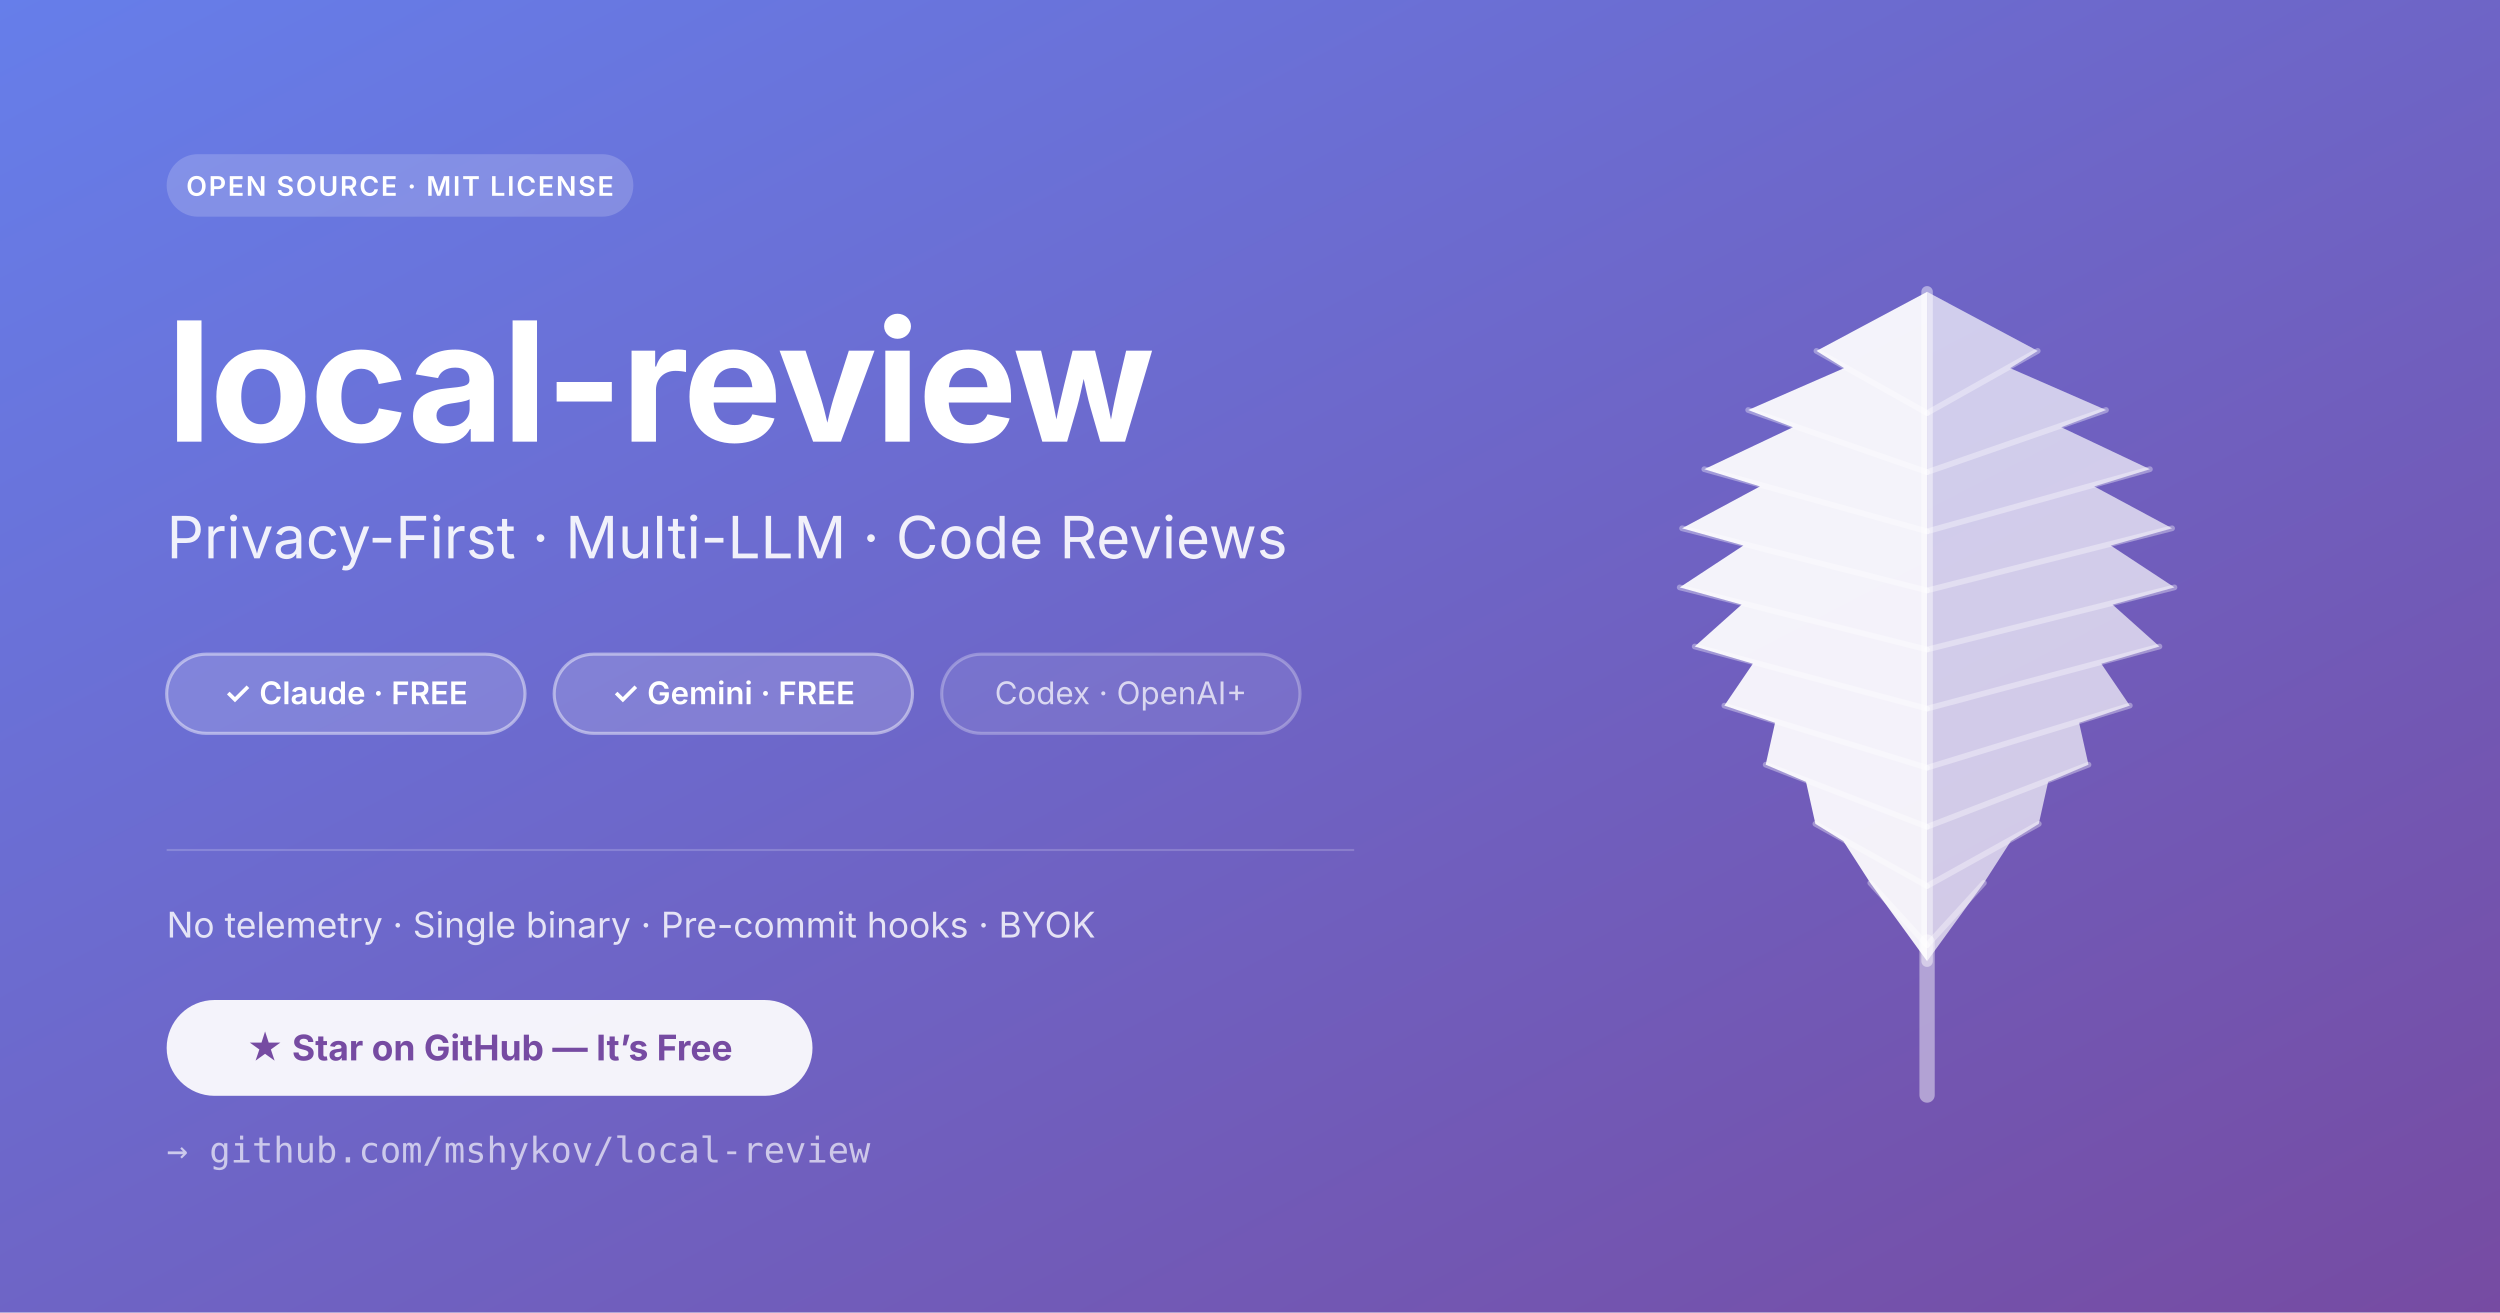
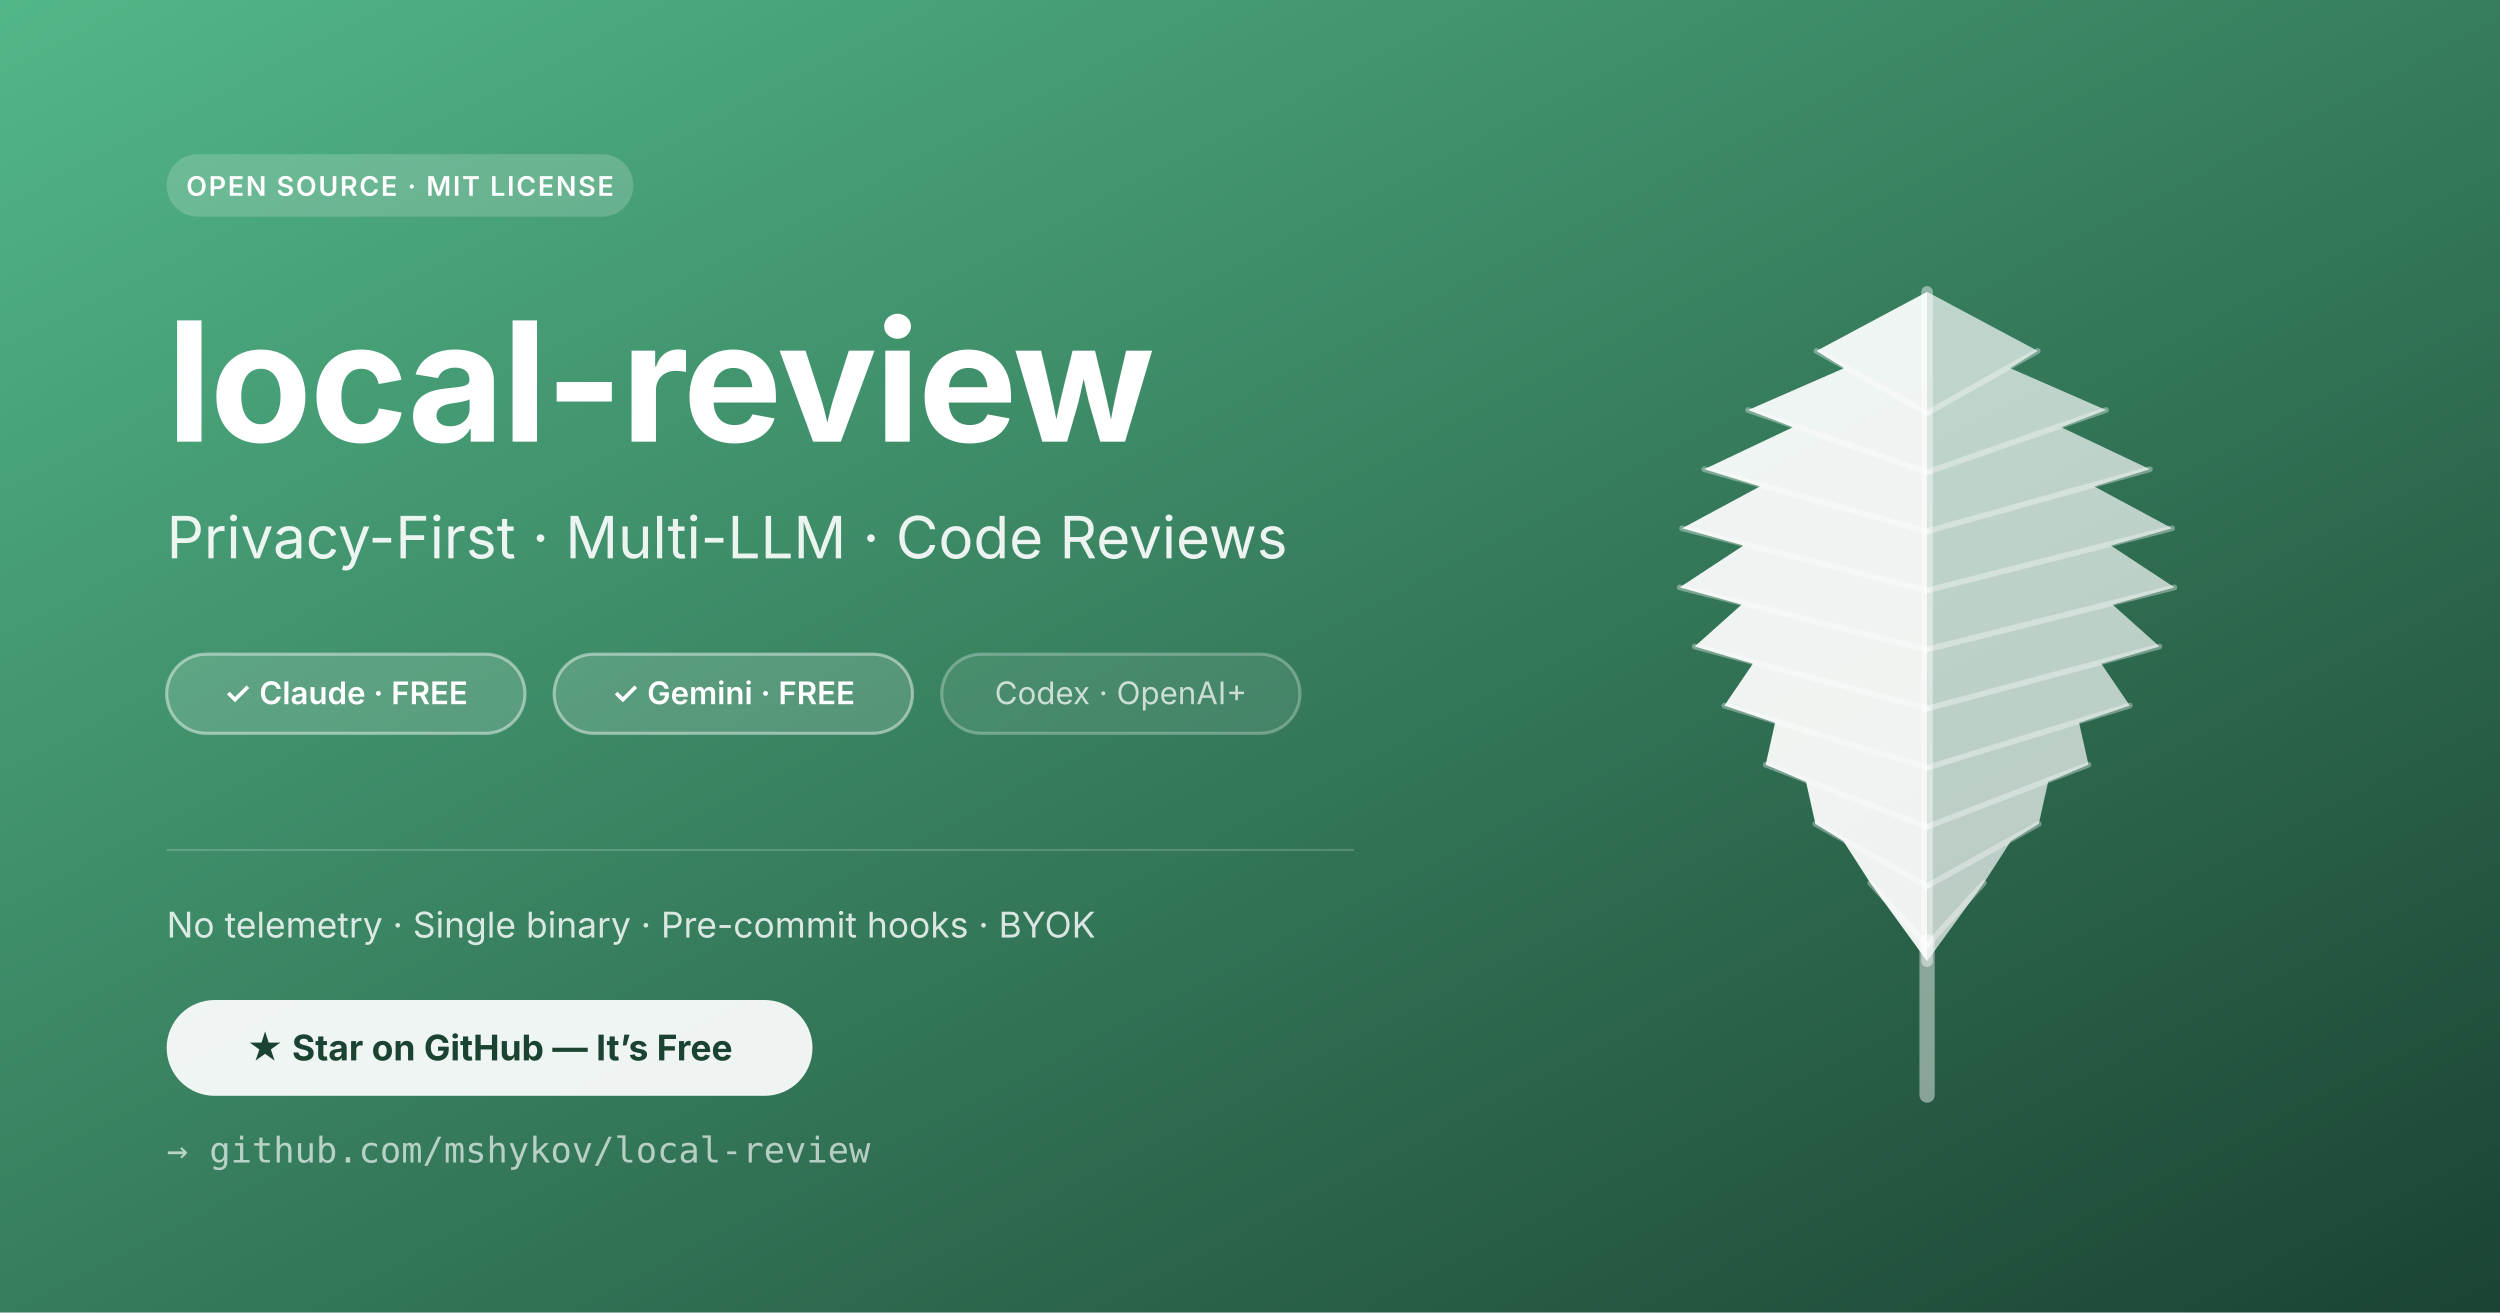
<svg xmlns="http://www.w3.org/2000/svg" width="1200" height="630" viewBox="0 0 1200 630">
  <defs>
    <linearGradient id="bg" x1="0%" y1="0%" x2="100%" y2="100%">
-       <stop offset="0%" stop-color="#667eea" />
-       <stop offset="100%" stop-color="#764ba2" />
+       <stop offset="0%" stop-color="#52b788" />
+       <stop offset="100%" stop-color="#1b4332" />
    </linearGradient>
  </defs>
  <rect width="1200" height="630" fill="url(#bg)" />
  <svg x="690" y="40" width="470" height="560" viewBox="0 0 1024 1024" preserveAspectRatio="xMidYMid meet">
    <path d="M 512,800 L 512,960" stroke="rgba(255,255,255,0.45)" stroke-width="16" stroke-linecap="round" />
    <path d="M 512,120 L 396.3,181.8 L 425.2,199.8 L 324.9,243.6 L 371.7,261.6 L 279.0,305.5 L 337.2,323.5 L 255.8,367.3 L 319.9,385.3 L 253.3,429.1 L 318.0,447.1 L 269.0,490.9 L 329.8,508.9 L 300.0,552.7 L 353.0,570.7 L 343.2,614.5 L 385.4,632.5 L 395.2,676.4 L 424.4,694.4 L 452.6,738.2 L 512,820 Z" fill="rgba(255,255,255,0.92)" />
    <path d="M 512,120 L 627.7,181.8 L 598.8,199.8 L 699.1,243.6 L 652.3,261.6 L 745.0,305.5 L 686.8,323.5 L 768.2,367.3 L 704.1,385.3 L 770.7,429.1 L 706.0,447.1 L 755.0,490.9 L 694.2,508.9 L 724.0,552.7 L 671.0,570.7 L 680.8,614.5 L 638.6,632.5 L 628.8,676.4 L 599.6,694.4 L 571.4,738.2 L 512,820 Z" fill="rgba(255,255,255,0.68)" />
    <path d="M 512,120 L 512,820" stroke="rgba(255,255,255,0.45)" stroke-width="12" stroke-linecap="round" />
    <line x1="512" y1="246.8" x2="396.3" y2="181.8" stroke="rgba(255,255,255,0.35)" stroke-width="6" stroke-linecap="round" />
    <line x1="512" y1="246.8" x2="627.7" y2="181.8" stroke="rgba(255,255,255,0.35)" stroke-width="6" stroke-linecap="round" />
    <line x1="512" y1="308.6" x2="324.9" y2="243.6" stroke="rgba(255,255,255,0.35)" stroke-width="6" stroke-linecap="round" />
    <line x1="512" y1="308.6" x2="699.1" y2="243.6" stroke="rgba(255,255,255,0.35)" stroke-width="6" stroke-linecap="round" />
    <line x1="512" y1="370.5" x2="279.0" y2="305.5" stroke="rgba(255,255,255,0.35)" stroke-width="6" stroke-linecap="round" />
    <line x1="512" y1="370.5" x2="745.0" y2="305.5" stroke="rgba(255,255,255,0.35)" stroke-width="6" stroke-linecap="round" />
    <line x1="512" y1="432.3" x2="255.8" y2="367.3" stroke="rgba(255,255,255,0.35)" stroke-width="6" stroke-linecap="round" />
    <line x1="512" y1="432.3" x2="768.2" y2="367.3" stroke="rgba(255,255,255,0.35)" stroke-width="6" stroke-linecap="round" />
    <line x1="512" y1="494.1" x2="253.3" y2="429.1" stroke="rgba(255,255,255,0.35)" stroke-width="6" stroke-linecap="round" />
    <line x1="512" y1="494.1" x2="770.7" y2="429.1" stroke="rgba(255,255,255,0.35)" stroke-width="6" stroke-linecap="round" />
    <line x1="512" y1="555.9" x2="269.0" y2="490.9" stroke="rgba(255,255,255,0.35)" stroke-width="6" stroke-linecap="round" />
    <line x1="512" y1="555.9" x2="755.0" y2="490.9" stroke="rgba(255,255,255,0.35)" stroke-width="6" stroke-linecap="round" />
    <line x1="512" y1="617.7" x2="300.0" y2="552.7" stroke="rgba(255,255,255,0.35)" stroke-width="6" stroke-linecap="round" />
    <line x1="512" y1="617.7" x2="724.0" y2="552.7" stroke="rgba(255,255,255,0.35)" stroke-width="6" stroke-linecap="round" />
    <line x1="512" y1="679.5" x2="343.2" y2="614.5" stroke="rgba(255,255,255,0.35)" stroke-width="6" stroke-linecap="round" />
    <line x1="512" y1="679.5" x2="680.8" y2="614.5" stroke="rgba(255,255,255,0.35)" stroke-width="6" stroke-linecap="round" />
    <line x1="512" y1="741.4" x2="395.2" y2="676.4" stroke="rgba(255,255,255,0.35)" stroke-width="6" stroke-linecap="round" />
    <line x1="512" y1="741.4" x2="628.8" y2="676.4" stroke="rgba(255,255,255,0.35)" stroke-width="6" stroke-linecap="round" />
    <line x1="512" y1="803.2" x2="452.6" y2="738.2" stroke="rgba(255,255,255,0.35)" stroke-width="6" stroke-linecap="round" />
    <line x1="512" y1="803.2" x2="571.4" y2="738.2" stroke="rgba(255,255,255,0.35)" stroke-width="6" stroke-linecap="round" />
  </svg>
  <rect x="80" y="74" width="224" height="30" rx="15" fill="rgba(255,255,255,0.18)" />
  <text x="192" y="94" text-anchor="middle" fill="white" font-family="system-ui,-apple-system,'Segoe UI',sans-serif" font-size="13" font-weight="600" letter-spacing="0.8">OPEN SOURCE · MIT LICENSE</text>
  <text x="80" y="212" fill="white" font-family="system-ui,-apple-system,'Segoe UI',sans-serif" font-size="80" font-weight="700" letter-spacing="-1">local-review</text>
  <text x="80" y="268" fill="rgba(255,255,255,0.90)" font-family="system-ui,-apple-system,'Segoe UI',sans-serif" font-size="28">Privacy-First · Multi-LLM · Code Reviews</text>
  <rect x="80" y="314" width="172" height="38" rx="19" fill="rgba(255,255,255,0.15)" stroke="rgba(255,255,255,0.45)" stroke-width="1.5" />
  <text x="166" y="338" text-anchor="middle" fill="white" font-family="system-ui,-apple-system,sans-serif" font-size="15" font-weight="600">✓ Claude · FREE</text>
  <rect x="266" y="314" width="172" height="38" rx="19" fill="rgba(255,255,255,0.15)" stroke="rgba(255,255,255,0.45)" stroke-width="1.5" />
  <text x="352" y="338" text-anchor="middle" fill="white" font-family="system-ui,-apple-system,sans-serif" font-size="15" font-weight="600">✓ Gemini · FREE</text>
  <rect x="452" y="314" width="172" height="38" rx="19" fill="rgba(255,255,255,0.08)" stroke="rgba(255,255,255,0.28)" stroke-width="1.5" />
  <text x="538" y="338" text-anchor="middle" fill="rgba(255,255,255,0.72)" font-family="system-ui,-apple-system,sans-serif" font-size="15">Codex · OpenAI+</text>
  <line x1="80" y1="408" x2="650" y2="408" stroke="rgba(255,255,255,0.18)" stroke-width="1" />
  <text x="80" y="450" fill="rgba(255,255,255,0.82)" font-family="system-ui,-apple-system,sans-serif" font-size="17">No telemetry · Single binary · Pre-commit hooks · BYOK</text>
  <text x="80" y="558" fill="rgba(255,255,255,0.65)" font-family="'Monaco','Menlo','Ubuntu Mono',monospace" font-size="17">→  github.com/mshykov/local-review</text>
  <rect x="80" y="480" width="310" height="46" rx="23" fill="rgba(255,255,255,0.92)" />
-   <text x="235" y="509" text-anchor="middle" fill="#764ba2" font-family="system-ui,-apple-system,sans-serif" font-size="17" font-weight="700">★ Star on GitHub — It’s Free</text>
+   <text x="235" y="509" text-anchor="middle" fill="#1b4332" font-family="system-ui,-apple-system,sans-serif" font-size="17" font-weight="700">★ Star on GitHub — It’s Free</text>
</svg>
